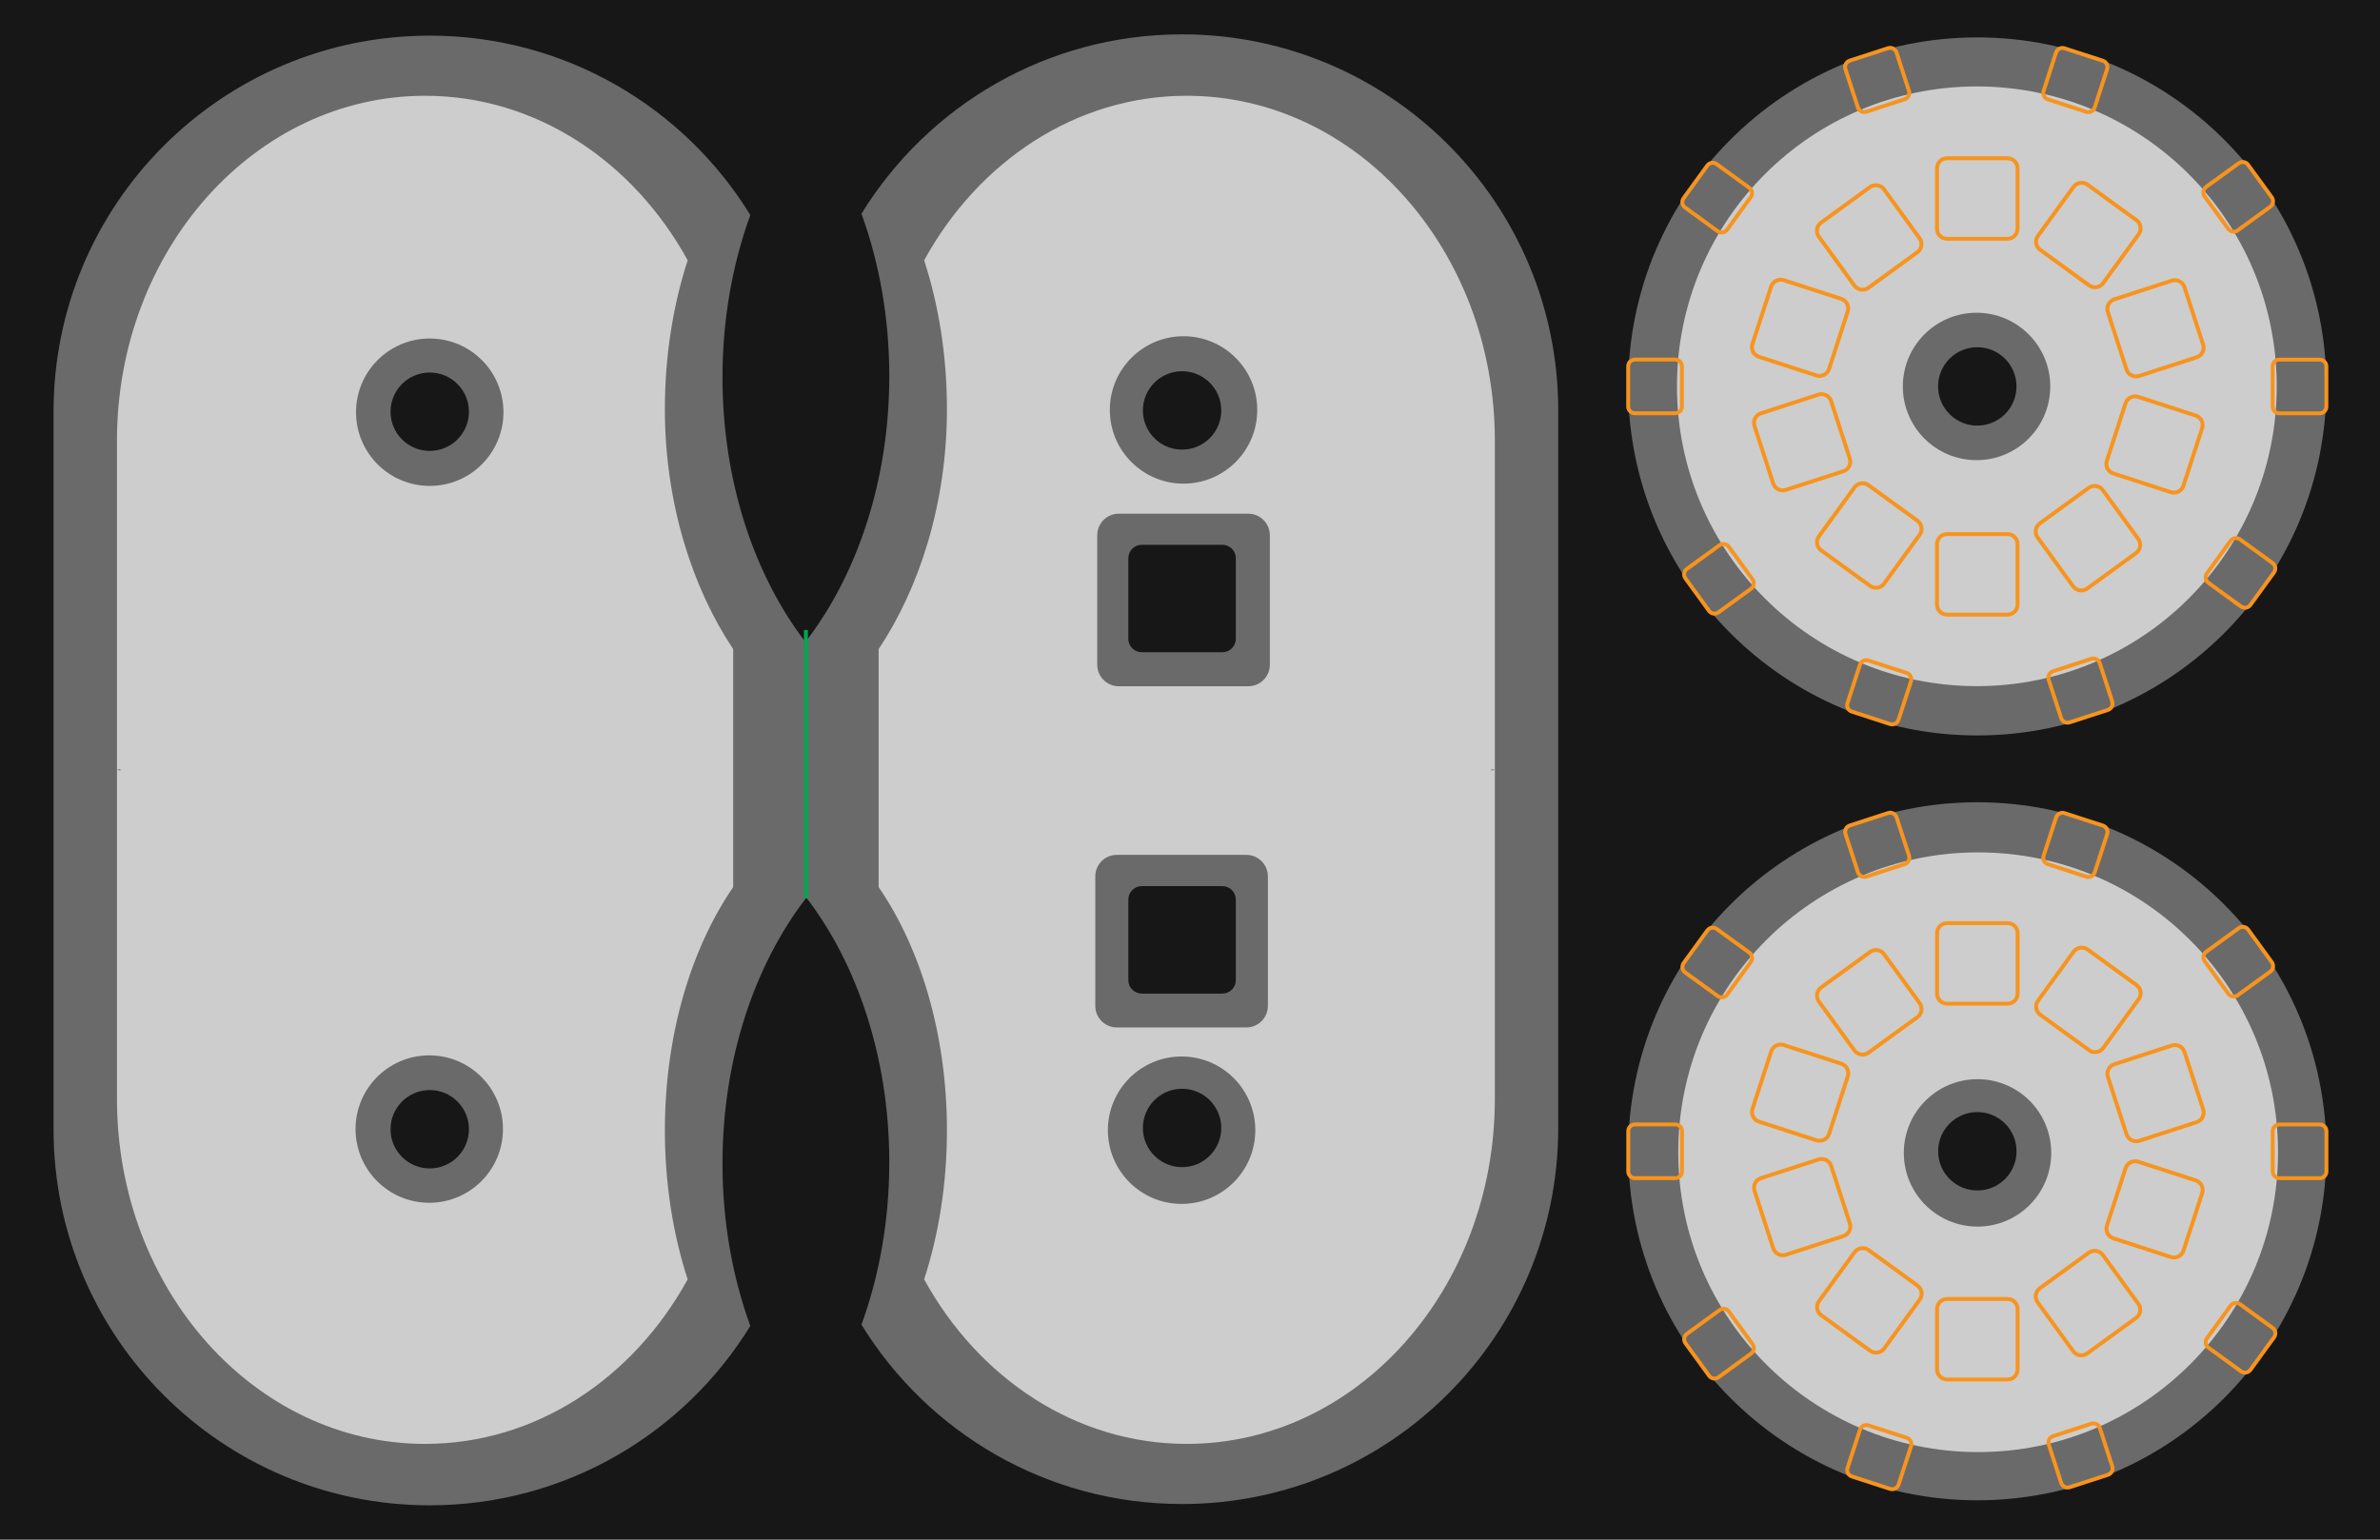
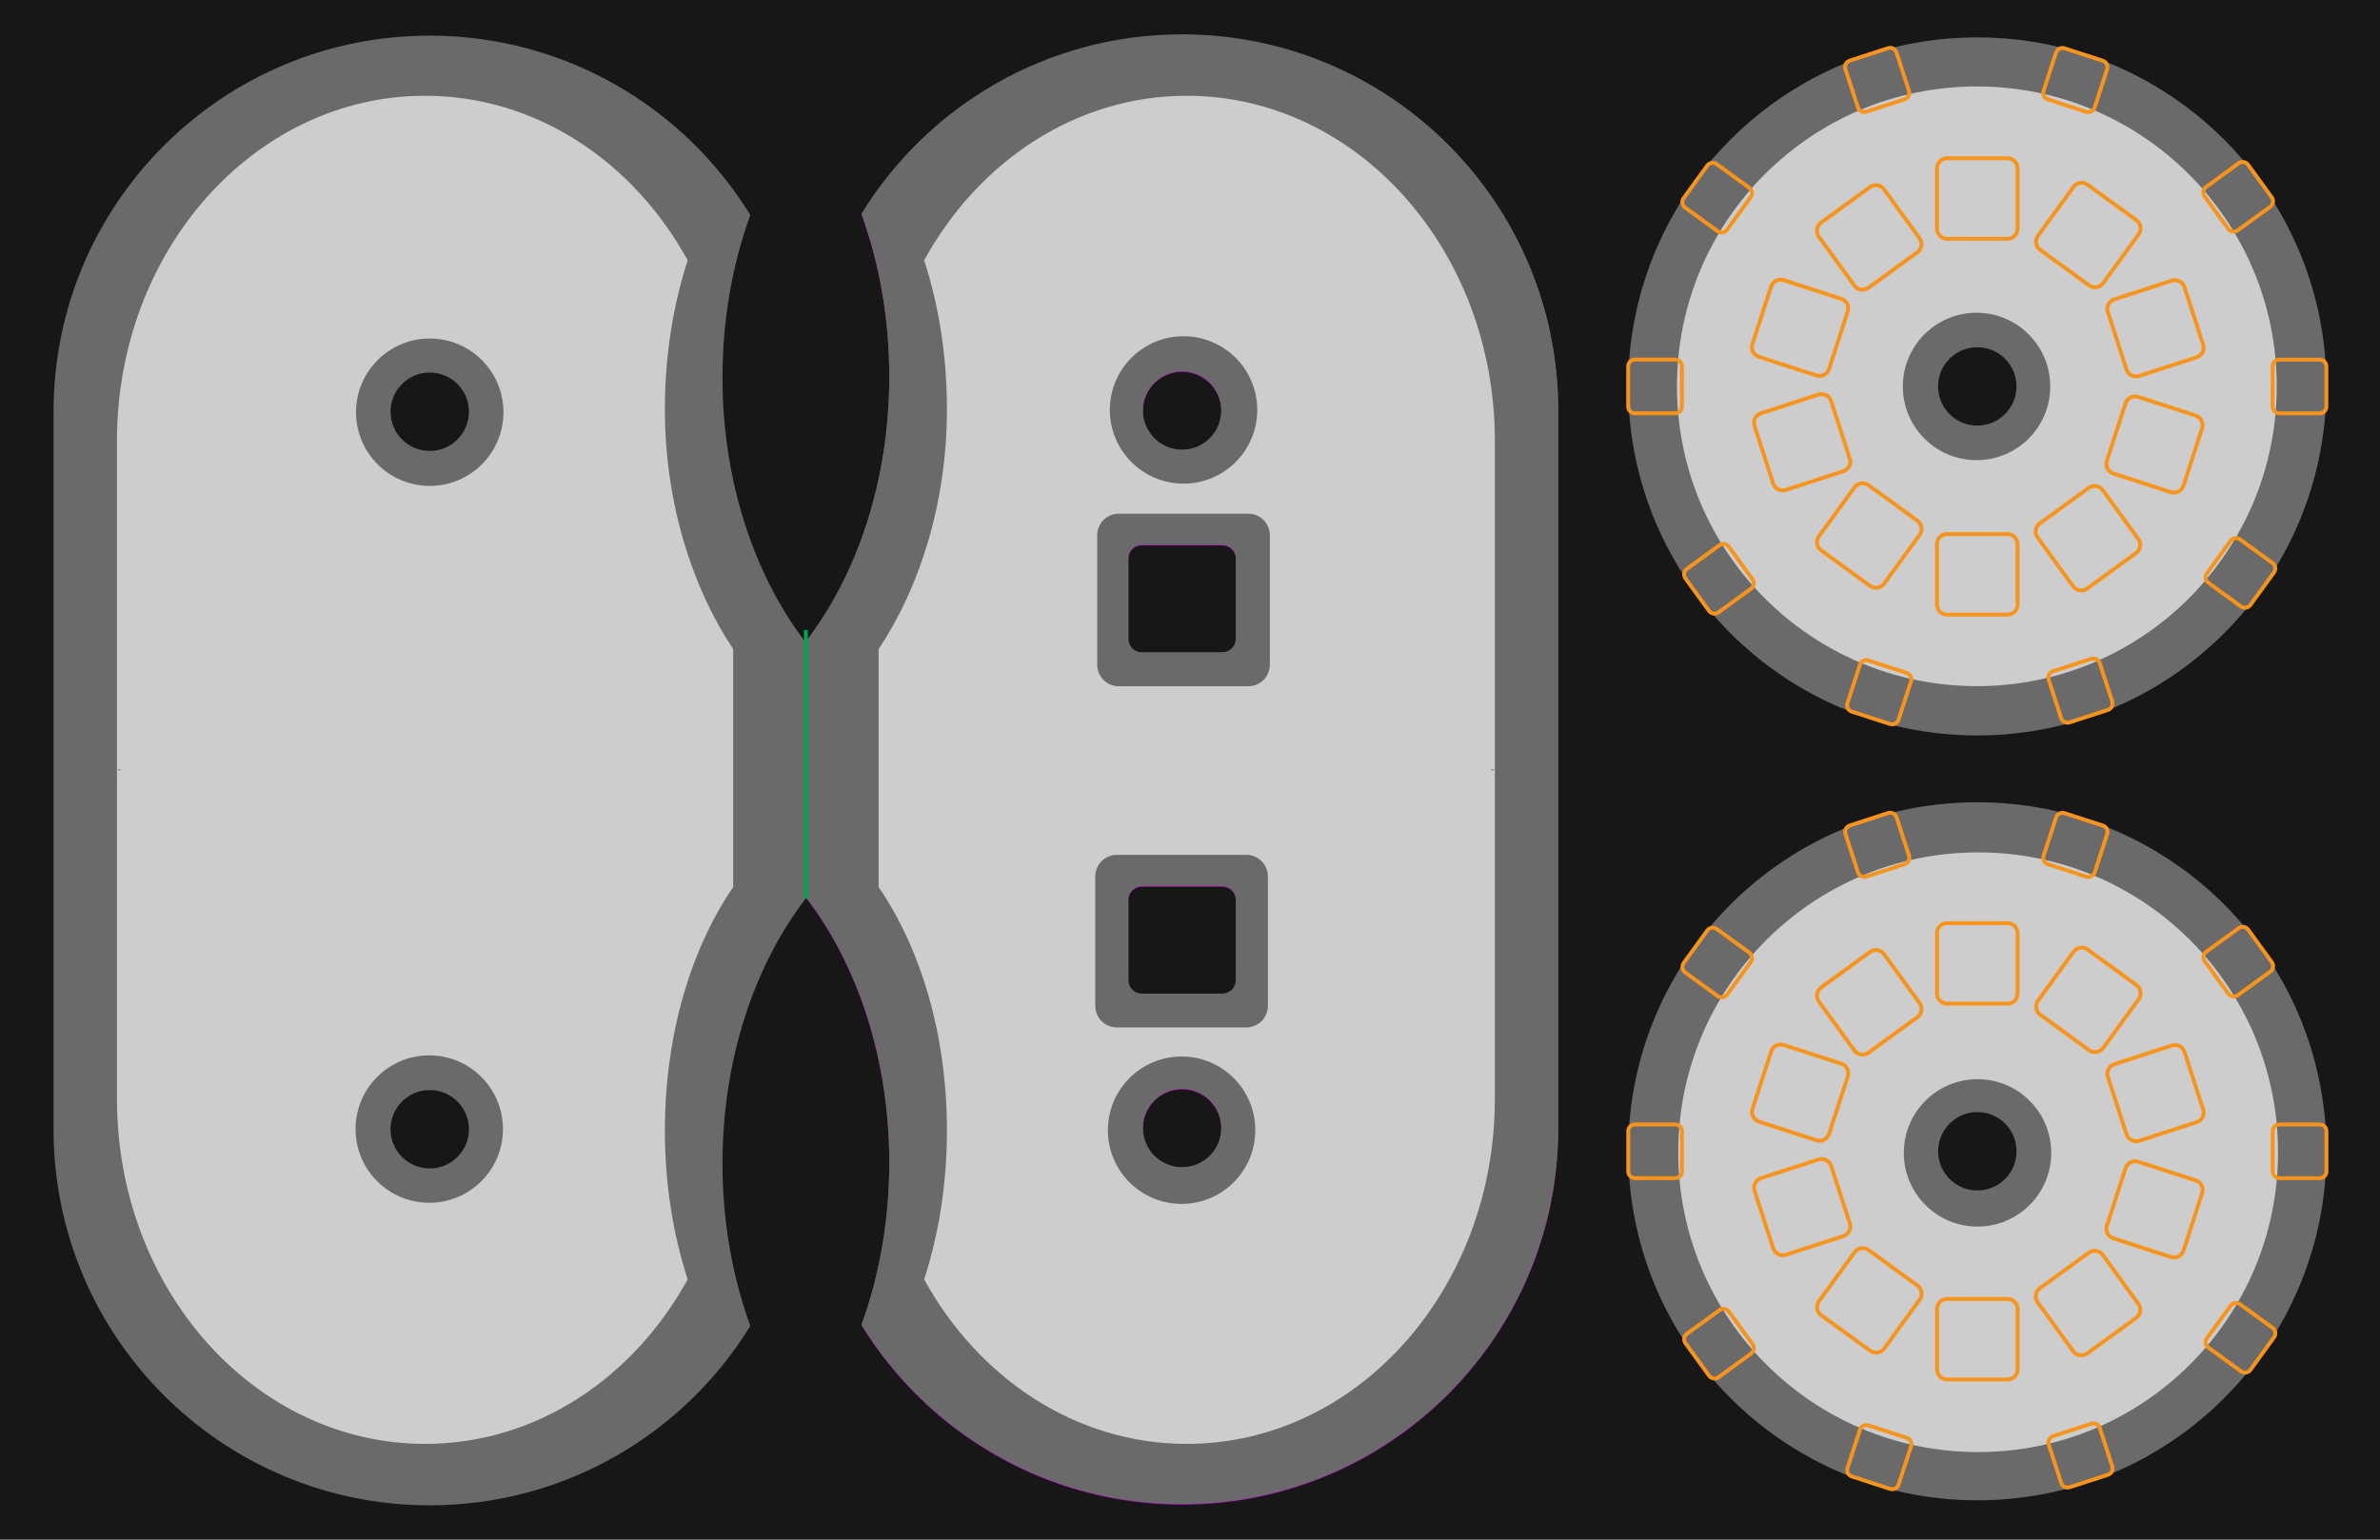
<svg xmlns="http://www.w3.org/2000/svg" version="1.1" x="0px" y="0px" width="2550" height="1650" viewBox="0 0 2550 1650" enable-background="new 0 0 612 396" xml:space="preserve" id="svg256">
  <defs id="defs256">





	
	
	
	
	
	
	
	
	
	
	
	
	
	
	
	

	
	
	
	
	
	
	
	
	
	
	
	
	
	
	
	
	
	
	
	
	
	
	
	
	
	
	
	
	
	
	
	
	
	
	
	
	
	
	
	
	
	
	
	
	
	
	
	
	
	
	
	
	
	
	
	
	
	
	
	
	
	
	
	
	
	
	
	
	
	
	
	
	
	
	
	
	
	
	
	
	
	
	
	
	
	
	
	
	
	
	
	

	
	
	
	
	
	
	
	
	
	
	
	
	
	

		
		
		
		
	
		
		
		
		
	
		
	
		
	
		
	
	

		
	
			
		
			
			
			
		
			
		
			
		
			
		
			
		
			
		
				
			
				
			
				
			
				
			
					
					
					
					
					
				
					
					
					
					
					
				</defs>
  <path id="clipping" style="stroke-width:4.167;stroke:none;fill:#6a6a6a;fill-opacity:1" d="M 1266.496 36.809 C 1121.205 36.809 993.916 113.721 923.004 229.029 C 942.075 281.496 952.812 340.571 952.812 403.055 C 952.812 514.813 918.525 615.684 863.463 687.309 L 863.455 688.695 C 808.393 617.074 774.104 516.204 774.104 404.438 C 774.104 341.954 784.841 282.883 803.912 230.412 C 732.995 115.112 605.712 38.195 460.416 38.195 C 237.82 38.195 57.379 218.637 57.379 441.229 L 57.379 825.695 L 57.379 1210.162 C 57.379 1432.754 237.824 1613.191 460.416 1613.191 C 605.708 1613.191 732.996 1536.279 803.908 1420.971 C 784.837 1368.504 774.1 1309.429 774.1 1246.945 C 774.1 1135.187 808.387 1034.316 863.449 962.691 L 863.463 961.301 C 918.525 1032.922 952.812 1133.792 952.812 1245.562 C 952.812 1308.046 942.075 1367.113 923.004 1419.588 C 993.921 1534.888 1121.205 1611.809 1266.496 1611.809 C 1489.088 1611.809 1669.533 1431.363 1669.533 1208.772 L 1669.533 824.309 L 1669.533 439.838 C 1669.533 217.246 1489.088 36.809 1266.496 36.809 z M 2118.516 40.08 A 374.033 374.033 0 0 0 1744.482 414.113 A 374.033 374.033 0 0 0 2118.516 788.146 A 374.033 374.033 0 0 0 2492.551 414.113 A 374.033 374.033 0 0 0 2118.516 40.08 z M 2118.516 372.104 A 42 42 0 0 1 2160.516 414.104 A 42 42 0 0 1 2118.516 456.104 A 42 42 0 0 1 2076.516 414.104 A 42 42 0 0 1 2118.516 372.104 z M 1266.512 397.838 A 42 42 0 0 1 1308.512 439.838 A 42 42 0 0 1 1266.512 481.838 A 42 42 0 0 1 1224.512 439.838 A 42 42 0 0 1 1266.512 397.838 z M 460.43 399.225 A 42 42 0 0 1 502.43 441.225 A 42 42 0 0 1 460.43 483.225 A 42 42 0 0 1 418.43 441.225 A 42 42 0 0 1 460.43 399.225 z M 1223.334 583.83 L 1309.705 583.83 C 1317.651 583.83 1324.092 590.275 1324.092 598.225 L 1324.092 684.596 C 1324.092 692.537 1317.651 698.982 1309.705 698.982 L 1223.334 698.982 C 1215.384 698.982 1208.938 692.537 1208.938 684.596 L 1208.938 598.225 C 1208.938 590.275 1215.384 583.83 1223.334 583.83 z M 2118.58 859.746 A 374.033 374.033 0 0 0 1744.547 1233.779 A 374.033 374.033 0 0 0 2118.58 1607.812 A 374.033 374.033 0 0 0 2492.613 1233.779 A 374.033 374.033 0 0 0 2118.58 859.746 z M 1223.334 949.625 L 1309.705 949.625 C 1317.651 949.625 1324.092 956.071 1324.092 964.021 L 1324.092 1050.393 C 1324.092 1058.334 1317.651 1064.779 1309.705 1064.779 L 1223.334 1064.779 C 1215.384 1064.779 1208.938 1058.334 1208.938 1050.393 L 1208.938 964.021 C 1208.938 956.071 1215.384 949.625 1223.334 949.625 z M 1266.512 1166.779 A 42 42 0 0 1 1308.512 1208.779 A 42 42 0 0 1 1266.512 1250.779 A 42 42 0 0 1 1224.512 1208.779 A 42 42 0 0 1 1266.512 1166.779 z M 460.43 1168.162 A 42 42 0 0 1 502.43 1210.162 A 42 42 0 0 1 460.43 1252.162 A 42 42 0 0 1 418.43 1210.162 A 42 42 0 0 1 460.43 1168.162 z M 2118.58 1191.779 A 42 42 0 0 1 2160.58 1233.779 A 42 42 0 0 1 2118.58 1275.779 A 42 42 0 0 1 2076.58 1233.779 A 42 42 0 0 1 2118.58 1191.779 z " />
  <rect fill="#939598" width="2550" height="1650" id="rect1" x="0" y="0" style="stroke-width:4.167;fill:#171718;fill-opacity:1" />
+   <path id="actualSize" style="fill:#b514c0;fill-opacity:1;stroke:none;stroke-width:4.167" d="m 1266.502,37.5 c -145.292,0 -272.58,76.912 -343.492,192.221 19.071,52.467 29.809,111.542 29.809,174.025 0,111.758 -34.287,212.629 -89.35,284.254 l -0.01,1.387 -0.01,273.996 0.014,-1.391 c 55.062,71.621 89.35,172.491 89.35,284.262 0,62.483 -10.738,121.55 -29.809,174.025 70.917,115.3 198.201,192.221 343.492,192.221 222.592,0 403.037,-180.445 403.037,-403.037 V 825 440.529 c 0,-222.592 -180.444,-403.029 -403.035,-403.029 z m 0.016,361.029 c 23.196,0 42,18.804 42,42 0,23.196 -18.804,42 -42,42 -23.196,0 -42,-18.804 -42,-42 0,-23.196 18.804,-42 42,-42 z m -43.178,185.992 h 86.371 c 7.946,0 14.387,6.444 14.387,14.395 v 86.371 c 0,7.942 -6.441,14.387 -14.387,14.387 H 1223.34 c -7.95,0 -14.396,-6.445 -14.396,-14.387 v -86.371 c 0,-7.95 6.447,-14.395 14.396,-14.395 z m 0,365.795 h 86.371 c 7.946,0 14.387,6.447 14.387,14.396 v 86.371 c 0,7.942 -6.441,14.387 -14.387,14.387 H 1223.34 c -7.95,0 -14.396,-6.445 -14.396,-14.387 v -86.371 c 0,-7.95 6.447,-14.396 14.396,-14.396 z m 43.178,217.154 c 23.196,0 42,18.804 42,42 0,23.196 -18.804,42 -42,42 -23.196,0 -42,-18.804 -42,-42 0,-23.196 18.804,-42 42,-42 z" />
  <path id="path1" style="stroke-width:4.167;stroke:none;fill:#6a6a6a;fill-opacity:1" d="M 1266.496 36.809 C 1121.205 36.809 993.916 113.721 923.004 229.029 C 942.075 281.496 952.812 340.571 952.812 403.055 C 952.812 514.813 918.525 615.684 863.463 687.309 L 863.455 688.695 C 808.393 617.074 774.104 516.204 774.104 404.438 C 774.104 341.954 784.841 282.883 803.912 230.412 C 732.995 115.112 605.712 38.195 460.416 38.195 C 237.82 38.195 57.379 218.637 57.379 441.229 L 57.379 825.695 L 57.379 1210.162 C 57.379 1432.754 237.824 1613.191 460.416 1613.191 C 605.708 1613.191 732.996 1536.279 803.908 1420.971 C 784.837 1368.504 774.1 1309.429 774.1 1246.945 C 774.1 1135.187 808.387 1034.316 863.449 962.691 L 863.463 961.301 C 918.525 1032.922 952.812 1133.792 952.812 1245.562 C 952.812 1308.046 942.075 1367.113 923.004 1419.588 C 993.921 1534.888 1121.205 1611.809 1266.496 1611.809 C 1489.088 1611.809 1669.533 1431.363 1669.533 1208.772 L 1669.533 824.309 L 1669.533 439.838 C 1669.533 217.246 1489.088 36.809 1266.496 36.809 z M 1266.512 397.838 A 42 42 0 0 1 1308.512 439.838 A 42 42 0 0 1 1266.512 481.838 A 42 42 0 0 1 1224.512 439.838 A 42 42 0 0 1 1266.512 397.838 z M 460.43 399.225 A 42 42 0 0 1 502.43 441.225 A 42 42 0 0 1 460.43 483.225 A 42 42 0 0 1 418.43 441.225 A 42 42 0 0 1 460.43 399.225 z M 1223.334 583.83 L 1309.705 583.83 C 1317.651 583.83 1324.092 590.275 1324.092 598.225 L 1324.092 684.596 C 1324.092 692.537 1317.651 698.982 1309.705 698.982 L 1223.334 698.982 C 1215.384 698.982 1208.938 692.537 1208.938 684.596 L 1208.938 598.225 C 1208.938 590.275 1215.384 583.83 1223.334 583.83 z M 1223.334 949.625 L 1309.705 949.625 C 1317.651 949.625 1324.092 956.071 1324.092 964.021 L 1324.092 1050.393 C 1324.092 1058.334 1317.651 1064.779 1309.705 1064.779 L 1223.334 1064.779 C 1215.384 1064.779 1208.938 1058.334 1208.938 1050.393 L 1208.938 964.021 C 1208.938 956.071 1215.384 949.625 1223.334 949.625 z M 1266.512 1166.779 A 42 42 0 0 1 1308.512 1208.779 A 42 42 0 0 1 1266.512 1250.779 A 42 42 0 0 1 1224.512 1208.779 A 42 42 0 0 1 1266.512 1166.779 z M 460.43 1168.162 A 42 42 0 0 1 502.43 1210.162 A 42 42 0 0 1 460.43 1252.162 A 42 42 0 0 1 418.43 1210.162 A 42 42 0 0 1 460.43 1168.162 z " />
  <path fill="none" stroke="#eb2227" d="M 949.846,439.837" id="path2" style="stroke-width:4.167" />
  <path fill="none" stroke="#eb2227" d="M 949.846,1208.779" id="path4" style="stroke-width:4.167" />
  <path fill="none" stroke="#eb2227" d="M 777.096,441.225" id="path6" style="stroke-width:4.167" />
  <path id="circle7" style="stroke-width:4.167;stroke:none;fill:#6a6a6a;fill-opacity:1" d="M 2118.58 859.746 A 374.033 374.033 0 0 0 1744.547 1233.779 A 374.033 374.033 0 0 0 2118.58 1607.812 A 374.033 374.033 0 0 0 2492.613 1233.779 A 374.033 374.033 0 0 0 2118.58 859.746 z M 2118.58 1191.779 A 42 42 0 0 1 2160.58 1233.779 A 42 42 0 0 1 2118.58 1275.779 A 42 42 0 0 1 2076.58 1233.779 A 42 42 0 0 1 2118.58 1191.779 z " />
  <path id="path40" style="stroke-width:4.167;stroke:none;fill:#cdcdcd;fill-opacity:1" d="M 2119.422 913.463 C 1941.993 913.463 1798.129 1057.367 1798.129 1234.805 C 1798.129 1412.263 1941.993 1556.147 2119.422 1556.147 C 2296.926 1556.147 2440.762 1412.263 2440.762 1234.805 C 2440.762 1057.363 2296.926 913.463 2119.422 913.463 z M 2118.768 1156.518 C 2162.397 1156.518 2197.746 1191.884 2197.746 1235.496 C 2197.746 1279.113 2162.397 1314.475 2118.768 1314.475 C 2075.159 1314.475 2039.801 1279.113 2039.801 1235.496 C 2039.801 1191.888 2075.159 1156.518 2118.768 1156.518 z " />
  <path fill="none" stroke="#eb2227" d="M 777.096,1210.162" id="path7" style="stroke-width:4.167" />
  <path id="circle9" style="stroke-width:4.167;fill:#6a6a6a;fill-opacity:1;stroke:none" d="M 2118.516 40.08 A 374.033 374.033 0 0 0 1744.482 414.113 A 374.033 374.033 0 0 0 2118.516 788.146 A 374.033 374.033 0 0 0 2492.551 414.113 A 374.033 374.033 0 0 0 2118.516 40.08 z M 2118.516 372.104 A 42 42 0 0 1 2160.516 414.104 A 42 42 0 0 1 2118.516 456.104 A 42 42 0 0 1 2076.516 414.104 A 42 42 0 0 1 2118.516 372.104 z " />
  <path id="path41" style="stroke-width:4.167;fill:#cdcdcd;fill-opacity:1;stroke:none" d="M 2118.033 92.629 C 1940.604 92.629 1796.742 236.533 1796.742 413.971 C 1796.742 591.429 1940.604 735.312 2118.033 735.312 C 2295.537 735.312 2439.375 591.429 2439.375 413.971 C 2439.375 236.529 2295.537 92.629 2118.033 92.629 z M 2117.725 335.162 C 2161.354 335.162 2196.705 370.53 2196.705 414.143 C 2196.705 457.759 2161.354 493.121 2117.725 493.121 C 2074.116 493.121 2038.758 457.759 2038.758 414.143 C 2038.758 370.534 2074.116 335.162 2117.725 335.162 z " />
  <path fill="none" d="M 713.554,472.325" id="path15" style="stroke-width:4.167" />
  <path fill="none" d="M 713.554,1177.675" id="path22" style="stroke-width:4.167" />
  <path fill="none" stroke="#00aeef" stroke-dasharray="50" d="M 1011.462,472.325" id="path26" style="fill:#8f8f8f;fill-opacity:1;stroke:#eb2227;stroke-width:4.167;stroke-opacity:1" />
  <path fill="none" stroke="#00aeef" stroke-dasharray="50" d="M 1011.462,1177.675" id="path28" style="fill:#8f8f8f;fill-opacity:1;stroke:#eb2227;stroke-width:4.167;stroke-opacity:1" />
  <line fill="none" stroke="#00a651" x1="863.475" y1="675.142" x2="863.475" y2="962.696" id="line41" style="stroke-width:4.167" />
  <path fill="none" stroke="#f7941e" d="m 2150.95,989.275 c 5.958,0 10.792,4.833 10.792,10.792 v 64.737 c 0,5.958 -4.833,10.792 -10.792,10.792 h -64.742 c -5.963,0 -10.788,-4.833 -10.788,-10.792 v -64.737 c 0,-5.958 4.825,-10.792 10.788,-10.792 z" id="path42" style="stroke-width:4.167" />
  <path fill="none" stroke="#f7941e" d="m 1794.9,1205.013 c 3.971,0 7.196,3.221 7.196,7.196 v 43.154 c 0,3.971 -3.221,7.196 -7.196,7.196 h -43.158 c -3.971,0 -7.192,-3.221 -7.192,-7.196 v -43.154 c 0,-3.971 3.217,-7.196 7.192,-7.196 z" id="path43" style="stroke-width:4.167" />
  <path fill="none" stroke="#f7941e" d="m 2003.596,1020.208 c 4.812,-3.508 11.562,-2.433 15.062,2.383 l 38.054,52.375 c 3.504,4.817 2.433,11.562 -2.383,15.071 l -52.371,38.046 c -4.821,3.508 -11.567,2.433 -15.071,-2.383 l -38.054,-52.367 c -3.5,-4.825 -2.429,-11.571 2.388,-15.079 z" id="path44" style="stroke-width:4.167" />
  <path fill="none" stroke="#f7941e" d="m 1842.346,1404.021 c 3.221,-2.337 7.717,-1.621 10.054,1.596 l 25.367,34.913 c 2.337,3.212 1.621,7.717 -1.596,10.042 l -34.917,25.367 c -3.212,2.337 -7.713,1.629 -10.042,-1.587 l -25.367,-34.913 c -2.337,-3.212 -1.629,-7.708 1.587,-10.05 z" id="path45" style="stroke-width:4.167" />
  <path fill="none" stroke="#f7941e" d="m 1897.675,1126.846 c 1.833,-5.662 7.921,-8.767 13.592,-6.925 l 61.562,20.004 c 5.675,1.837 8.779,7.925 6.933,13.6 l -20.004,61.562 c -1.842,5.671 -7.933,8.767 -13.596,6.925 l -61.567,-20.004 c -5.667,-1.837 -8.767,-7.925 -6.929,-13.6 z" id="path46" style="stroke-width:4.167" />
  <path fill="none" stroke="#f7941e" d="m 1992.825,1532.138 c 1.229,-3.775 5.283,-5.842 9.062,-4.612 l 41.046,13.329 c 3.775,1.229 5.85,5.292 4.617,9.067 l -13.342,41.042 c -1.221,3.783 -5.283,5.85 -9.058,4.621 l -41.046,-13.329 c -3.779,-1.229 -5.846,-5.292 -4.621,-9.067 z" id="path47" style="stroke-width:4.167" />
  <path fill="none" stroke="#f7941e" d="m 1879.888,1276.179 c -1.837,-5.662 1.262,-11.75 6.925,-13.6 l 61.562,-19.996 c 5.671,-1.846 11.762,1.254 13.604,6.925 l 20.004,61.562 c 1.837,5.671 -1.262,11.75 -6.925,13.6 l -61.567,20.004 c -5.662,1.837 -11.75,-1.262 -13.604,-6.925 z" id="path48" style="stroke-width:4.167" />
  <path fill="none" stroke="#f7941e" d="m 2195.088,1548.138 c -1.221,-3.775 0.838,-7.829 4.612,-9.058 l 41.046,-13.346 c 3.779,-1.221 7.846,0.846 9.067,4.621 l 13.325,41.05 c 1.238,3.775 -0.829,7.838 -4.604,9.058 l -41.046,13.346 c -3.775,1.229 -7.838,-0.846 -9.062,-4.621 z" id="path49" style="stroke-width:4.167" />
  <path fill="none" stroke="#f7941e" d="m 1951.329,1409.479 c -4.817,-3.5 -5.888,-10.246 -2.392,-15.071 l 38.054,-52.367 c 3.504,-4.825 10.254,-5.9 15.075,-2.392 l 52.367,38.054 c 4.825,3.5 5.892,10.246 2.388,15.071 l -38.05,52.367 c -3.504,4.817 -10.246,5.892 -15.071,2.392 z" id="path50" style="stroke-width:4.167" />
  <path fill="none" stroke="#f7941e" d="m 2366.188,1444.229 c -3.212,-2.342 -3.921,-6.829 -1.592,-10.05 l 25.363,-34.921 c 2.337,-3.208 6.842,-3.921 10.054,-1.587 l 34.904,25.375 c 3.225,2.329 3.933,6.829 1.596,10.033 l -25.358,34.929 c -2.342,3.212 -6.838,3.921 -10.046,1.587 z" id="path51" style="stroke-width:4.167" />
  <path fill="none" stroke="#f7941e" d="m 2086.208,1478.338 c -5.963,0 -10.788,-4.825 -10.796,-10.783 v -64.729 c 0,-5.967 4.825,-10.8 10.792,-10.8 h 64.729 c 5.967,0 10.792,4.833 10.792,10.792 v 64.737 c 0,5.958 -4.825,10.783 -10.792,10.792 z" id="path52" style="stroke-width:4.167" />
  <path fill="none" stroke="#f7941e" d="m 2442.258,1262.604 c -3.971,-0.01 -7.192,-3.212 -7.192,-7.196 l -0.01,-43.154 c 0,-3.971 3.225,-7.204 7.204,-7.196 l 43.15,0.01 c 3.979,-0.01 7.2,3.212 7.192,7.188 l 0.01,43.154 c 0,3.979 -3.221,7.204 -7.2,7.196 z" id="path53" style="stroke-width:4.167" />
  <path fill="none" stroke="#f7941e" d="m 2236.333,1450.383 c -4.821,3.5 -11.562,2.433 -15.075,-2.383 l -38.042,-52.367 c -3.513,-4.825 -2.446,-11.579 2.383,-15.079 l 52.367,-38.054 c 4.817,-3.5 11.567,-2.425 15.067,2.392 l 38.054,52.375 c 3.5,4.817 2.433,11.562 -2.383,15.071 z" id="path54" style="stroke-width:4.167" />
  <path fill="none" stroke="#f7941e" d="m 2397.571,1066.571 c -3.212,2.329 -7.708,1.629 -10.042,-1.596 l -25.371,-34.904 c -2.329,-3.212 -1.621,-7.725 1.596,-10.05 l 34.908,-25.367 c 3.225,-2.342 7.721,-1.629 10.05,1.596 l 25.375,34.904 c 2.333,3.221 1.621,7.725 -1.6,10.05 z" id="path55" style="stroke-width:4.167" />
  <path fill="none" stroke="#f7941e" d="m 2339.496,1340.154 c -1.837,5.671 -7.929,8.767 -13.596,6.933 l -61.562,-20.012 c -5.671,-1.837 -8.775,-7.925 -6.929,-13.592 l 19.996,-61.562 c 1.846,-5.671 7.938,-8.771 13.592,-6.925 l 61.579,19.996 c 5.662,1.837 8.767,7.933 6.925,13.6 z" id="path56" style="stroke-width:4.167" />
  <path fill="none" stroke="#f7941e" d="m 2244.342,934.863 c -1.233,3.775 -5.283,5.85 -9.058,4.612 l -41.05,-13.321 c -3.779,-1.229 -5.854,-5.296 -4.621,-9.075 l 13.342,-41.042 c 1.225,-3.783 5.287,-5.842 9.062,-4.612 l 41.05,13.329 c 3.779,1.229 5.842,5.283 4.617,9.058 z" id="path57" style="stroke-width:4.167" />
  <path fill="none" stroke="#f7941e" d="m 2360.554,1188.942 c 1.846,5.671 -1.258,11.75 -6.921,13.608 l -61.562,19.996 c -5.667,1.846 -11.758,-1.254 -13.604,-6.925 l -20.008,-61.562 c -1.837,-5.671 1.271,-11.75 6.925,-13.592 l 61.579,-20.012 c 5.658,-1.837 11.746,1.262 13.596,6.925 z" id="path58" style="stroke-width:4.167" />
  <path fill="none" stroke="#f7941e" d="m 2045.358,916.983 c 1.225,3.783 -0.842,7.838 -4.621,9.058 L 1999.7,939.396 c -3.775,1.221 -7.85,-0.846 -9.071,-4.629 l -13.333,-41.042 c -1.233,-3.783 0.842,-7.838 4.621,-9.058 l 41.046,-13.346 c 3.775,-1.229 7.833,0.838 9.054,4.612 z" id="path59" style="stroke-width:4.167" />
  <path fill="none" stroke="#f7941e" d="m 2289.117,1055.646 c 4.821,3.5 5.892,10.246 2.392,15.071 l -38.05,52.367 c -3.513,4.825 -10.254,5.892 -15.083,2.392 l -52.367,-38.046 c -4.821,-3.508 -5.883,-10.262 -2.383,-15.071 l 38.054,-52.383 c 3.496,-4.808 10.25,-5.883 15.062,-2.383 z" id="path60" style="stroke-width:4.167" />
  <path fill="none" stroke="#f7941e" d="m 1874.254,1020.9 c 3.212,2.337 3.929,6.838 1.596,10.042 l -25.363,34.921 c -2.337,3.212 -6.846,3.938 -10.05,1.596 l -34.917,-25.367 c -3.212,-2.342 -3.921,-6.838 -1.587,-10.05 L 1829.3,997.121 c 2.333,-3.212 6.833,-3.921 10.037,-1.587 z" id="path61" style="stroke-width:4.167" />
  <path fill="none" stroke="#f7941e" d="m 2150.883,169.6 c 5.958,0 10.787,4.829 10.787,10.792 V 245.125 c 0,5.967 -4.829,10.787 -10.787,10.787 H 2086.15 c -5.963,0 -10.792,-4.821 -10.792,-10.787 v -64.733 c 0,-5.963 4.829,-10.792 10.792,-10.792 z" id="path62" style="stroke-width:4.167" />
  <path fill="none" stroke="#f7941e" d="m 1794.838,385.337 c 3.971,0 7.192,3.217 7.192,7.192 v 43.154 c 0,3.975 -3.217,7.2 -7.192,7.2 h -43.154 c -3.975,0 -7.196,-3.221 -7.196,-7.2 v -43.154 c 0,-3.971 3.217,-7.192 7.196,-7.192 z" id="path63" style="stroke-width:4.167" />
  <path fill="none" stroke="#f7941e" d="m 2003.529,200.533 c 4.817,-3.504 11.567,-2.438 15.071,2.383 l 38.05,52.371 c 3.504,4.821 2.438,11.575 -2.383,15.075 l -52.371,38.054 c -4.821,3.5 -11.567,2.429 -15.071,-2.396 l -38.05,-52.362 c -3.504,-4.821 -2.438,-11.567 2.383,-15.075 z" id="path64" style="stroke-width:4.167" />
  <path fill="none" stroke="#f7941e" d="m 1842.283,584.346 c 3.212,-2.337 7.713,-1.625 10.042,1.592 l 25.375,34.917 c 2.333,3.212 1.625,7.713 -1.596,10.046 l -34.913,25.363 c -3.212,2.342 -7.717,1.629 -10.05,-1.587 l -25.371,-34.913 c -2.333,-3.212 -1.621,-7.717 1.596,-10.05 z" id="path65" style="stroke-width:4.167" />
  <path fill="none" stroke="#f7941e" d="m 1897.608,307.179 c 1.837,-5.667 7.925,-8.767 13.6,-6.933 l 61.562,20.008 c 5.662,1.837 8.767,7.929 6.929,13.6 l -20.004,61.562 c -1.846,5.667 -7.929,8.767 -13.6,6.933 l -61.571,-20.008 c -5.658,-1.842 -8.762,-7.929 -6.925,-13.6 z" id="path66" style="stroke-width:4.167" />
  <path fill="none" stroke="#f7941e" d="m 1992.763,712.467 c 1.229,-3.775 5.283,-5.846 9.058,-4.612 l 41.05,13.325 c 3.779,1.229 5.854,5.292 4.617,9.071 l -13.342,41.042 c -1.221,3.779 -5.279,5.846 -9.054,4.617 l -41.046,-13.338 c -3.788,-1.221 -5.85,-5.283 -4.621,-9.058 z" id="path67" style="stroke-width:4.167" />
  <path fill="none" stroke="#f7941e" d="m 1879.825,456.508 c -1.842,-5.658 1.25,-11.746 6.921,-13.6 l 61.562,-19.996 c 5.662,-1.842 11.758,1.258 13.604,6.925 l 20.004,61.562 c 1.842,5.671 -1.267,11.754 -6.925,13.6 l -61.571,20.004 c -5.662,1.837 -11.75,-1.262 -13.596,-6.933 z" id="path68" style="stroke-width:4.167" />
  <path fill="none" stroke="#f7941e" d="m 2195.025,728.463 c -1.225,-3.779 0.838,-7.829 4.617,-9.058 l 41.046,-13.342 c 3.775,-1.229 7.842,0.842 9.062,4.621 l 13.329,41.042 c 1.233,3.783 -0.833,7.842 -4.608,9.067 l -41.046,13.338 c -3.783,1.229 -7.842,-0.838 -9.062,-4.612 z" id="path69" style="stroke-width:4.167" />
  <path fill="none" stroke="#f7941e" d="m 1951.267,589.808 c -4.817,-3.496 -5.888,-10.242 -2.388,-15.071 l 38.054,-52.358 c 3.504,-4.833 10.25,-5.904 15.071,-2.396 l 52.367,38.05 c 4.825,3.5 5.888,10.246 2.388,15.062 l -38.054,52.371 c -3.5,4.825 -10.242,5.896 -15.071,2.4 z" id="path70" style="stroke-width:4.167" />
  <path fill="none" stroke="#f7941e" d="m 2366.125,624.554 c -3.212,-2.337 -3.929,-6.829 -1.592,-10.042 l 25.363,-34.921 c 2.333,-3.208 6.838,-3.925 10.05,-1.583 l 34.908,25.367 c 3.217,2.333 3.929,6.829 1.592,10.042 l -25.363,34.917 c -2.333,3.217 -6.838,3.929 -10.046,1.587 z" id="path71" style="stroke-width:4.167" />
  <path fill="none" stroke="#f7941e" d="m 2086.146,658.667 c -5.958,0 -10.788,-4.825 -10.796,-10.787 V 583.15 c 0,-5.967 4.825,-10.8 10.792,-10.796 h 64.733 c 5.954,0 10.787,4.829 10.787,10.787 v 64.737 c 0,5.958 -4.833,10.787 -10.787,10.792 z" id="path72" style="stroke-width:4.167" />
  <path fill="none" stroke="#f7941e" d="m 2442.192,442.933 c -3.967,0 -7.192,-3.221 -7.192,-7.196 l -0.012,-43.154 c 0,-3.971 3.233,-7.2 7.204,-7.196 l 43.15,0.004 c 3.979,0 7.196,3.212 7.188,7.192 l 0.01,43.154 c 0,3.971 -3.221,7.204 -7.192,7.196 z" id="path73" style="stroke-width:4.167" />
  <path fill="none" stroke="#f7941e" d="m 2236.262,630.704 c -4.817,3.508 -11.562,2.442 -15.071,-2.375 l -38.046,-52.375 c -3.504,-4.821 -2.442,-11.571 2.388,-15.075 l 52.358,-38.05 c 4.829,-3.504 11.575,-2.429 15.075,2.383 l 38.054,52.379 c 3.504,4.817 2.438,11.558 -2.388,15.075 z" id="path74" style="stroke-width:4.167" />
  <path fill="none" stroke="#f7941e" d="m 2397.508,246.896 c -3.212,2.333 -7.708,1.625 -10.046,-1.592 l -25.379,-34.908 c -2.325,-3.213 -1.617,-7.725 1.604,-10.05 l 34.913,-25.363 c 3.217,-2.342 7.717,-1.629 10.042,1.587 l 25.375,34.908 c 2.342,3.212 1.625,7.721 -1.592,10.046 z" id="path75" style="stroke-width:4.167" />
  <path fill="none" stroke="#f7941e" d="m 2339.421,520.475 c -1.829,5.675 -7.917,8.771 -13.588,6.942 l -61.562,-20.012 c -5.671,-1.837 -8.779,-7.925 -6.933,-13.6 l 20,-61.567 c 1.842,-5.667 7.933,-8.762 13.596,-6.921 l 61.571,20.008 c 5.662,1.833 8.767,7.921 6.925,13.588 z" id="path76" style="stroke-width:4.167" />
  <path fill="none" stroke="#f7941e" d="m 2244.279,115.192 c -1.233,3.779 -5.287,5.85 -9.067,4.617 l -41.046,-13.325 c -3.775,-1.229 -5.854,-5.296 -4.617,-9.071 l 13.329,-41.042 c 1.233,-3.783 5.292,-5.842 9.071,-4.617 L 2253,65.083 c 3.775,1.225 5.846,5.287 4.608,9.062 z" id="path77" style="stroke-width:4.167" />
  <path fill="none" stroke="#f7941e" d="m 2360.492,369.275 c 1.846,5.654 -1.254,11.738 -6.921,13.6 l -61.567,20 c -5.667,1.842 -11.762,-1.254 -13.604,-6.933 l -20.004,-61.558 c -1.842,-5.667 1.271,-11.75 6.925,-13.592 l 61.575,-20.012 c 5.654,-1.842 11.746,1.258 13.592,6.925 z" id="path78" style="stroke-width:4.167" />
  <path fill="none" stroke="#f7941e" d="m 2045.287,97.308 c 1.229,3.783 -0.838,7.837 -4.612,9.062 l -41.042,13.342 c -3.775,1.229 -7.85,-0.838 -9.075,-4.621 l -13.329,-41.042 c -1.229,-3.788 0.842,-7.838 4.617,-9.058 L 2022.896,51.65 c 3.775,-1.233 7.838,0.833 9.054,4.608 z" id="path79" style="stroke-width:4.167" />
  <path fill="none" stroke="#f7941e" d="m 2289.05,235.975 c 4.817,3.504 5.883,10.242 2.392,15.071 l -38.054,52.362 c -3.504,4.825 -10.254,5.904 -15.075,2.392 l -52.367,-38.046 c -4.825,-3.504 -5.888,-10.258 -2.388,-15.062 l 38.054,-52.383 c 3.5,-4.808 10.242,-5.888 15.067,-2.383 z" id="path80" style="stroke-width:4.167" />
  <path fill="none" stroke="#f7941e" d="m 1874.192,201.225 c 3.212,2.342 3.925,6.833 1.592,10.042 l -25.358,34.921 c -2.337,3.212 -6.842,3.938 -10.054,1.592 l -34.908,-25.363 c -3.217,-2.342 -3.925,-6.838 -1.592,-10.046 l 25.367,-34.917 c 2.329,-3.212 6.833,-3.933 10.033,-1.596 z" id="path81" style="stroke-width:4.167" />
  <rect x="1087.454" y="781.25" fill="#e7e7e7" width="418.796" height="85.417" id="rect251" style="stroke-width:4.167" />
  <path id="path25" style="fill:#cdcdcd;fill-opacity:1;stroke:none;stroke-width:4.167;stroke-opacity:1" d="m 1271.508,102.629 c -119.008,0 -223.266,70.554 -281.35,176.32 15.625,48.129 24.416,102.318 24.416,159.635 0,100.685 -29.49,191.59 -73.184,257.053 v 255.033 c 45.1,65.696 73.184,158.229 73.184,260.746 0,57.317 -8.791,111.506 -24.416,159.635 58.083,105.771 162.341,176.32 281.35,176.32 182.321,0 330.121,-165.516 330.121,-369.695 V 825 l -3.644,0.693 v -1.387 L 1601.629,825 V 472.33 c 0,-204.183 -147.8,-369.701 -330.121,-369.701 z m -3.438,257.705 c 43.629,0 78.981,35.366 78.981,78.982 0,43.617 -35.351,78.979 -78.981,78.979 -43.608,0 -78.967,-35.366 -78.967,-78.979 0,-43.612 35.358,-78.982 78.967,-78.982 z m -69.35,190.162 h 138.713 c 12.767,0 23.111,10.354 23.111,23.121 v 138.713 c 0,12.758 -10.34,23.111 -23.111,23.111 h -138.713 c -12.767,0 -23.121,-10.353 -23.121,-23.111 V 573.617 c 0,-12.767 10.354,-23.121 23.121,-23.121 z m -2.084,365.625 h 138.713 c 12.767,0 23.113,10.35 23.113,23.121 v 138.713 c 0,12.758 -10.342,23.111 -23.113,23.111 h -138.713 c -12.767,0 -23.119,-10.349 -23.119,-23.111 V 939.242 c 0,-12.767 10.352,-23.121 23.119,-23.121 z m 69.352,216.088 c 43.629,0 78.978,35.366 78.978,78.978 0,43.617 -35.349,78.978 -78.978,78.978 -43.608,0 -78.967,-35.362 -78.967,-78.978 0,-43.608 35.358,-78.978 78.967,-78.978 z" />
  <path id="path25-7" style="fill:#cdcdcd;fill-opacity:1;stroke:none;stroke-width:4.167;stroke-opacity:1" d="m 455.441,102.629 c -182.321,0 -330.121,165.518 -330.121,369.701 V 825 l 3.645,-0.693 v 1.387 L 125.32,825 v 352.676 c 0,204.179 147.8,369.695 330.121,369.695 119.008,0 223.266,-70.549 281.35,-176.32 -15.625,-48.129 -24.416,-102.318 -24.416,-159.635 0,-102.517 28.084,-195.05 73.184,-260.746 V 695.637 C 741.865,630.174 712.375,539.269 712.375,438.584 c 0,-57.317 8.791,-111.506 24.416,-159.635 C 678.708,173.183 574.45,102.629 455.441,102.629 Z m 4.992,260.139 c 43.629,0 78.979,35.366 78.979,78.979 0,43.617 -35.349,78.979 -78.979,78.979 -43.608,0 -78.967,-35.362 -78.967,-78.979 0,-43.608 35.358,-78.979 78.967,-78.979 z m -0.521,768.229 c 43.629,0 78.98,35.366 78.98,78.978 0,43.617 -35.351,78.981 -78.98,78.981 -43.608,0 -78.967,-35.364 -78.967,-78.981 0,-43.608 35.358,-78.978 78.967,-78.978 z" />
</svg>
